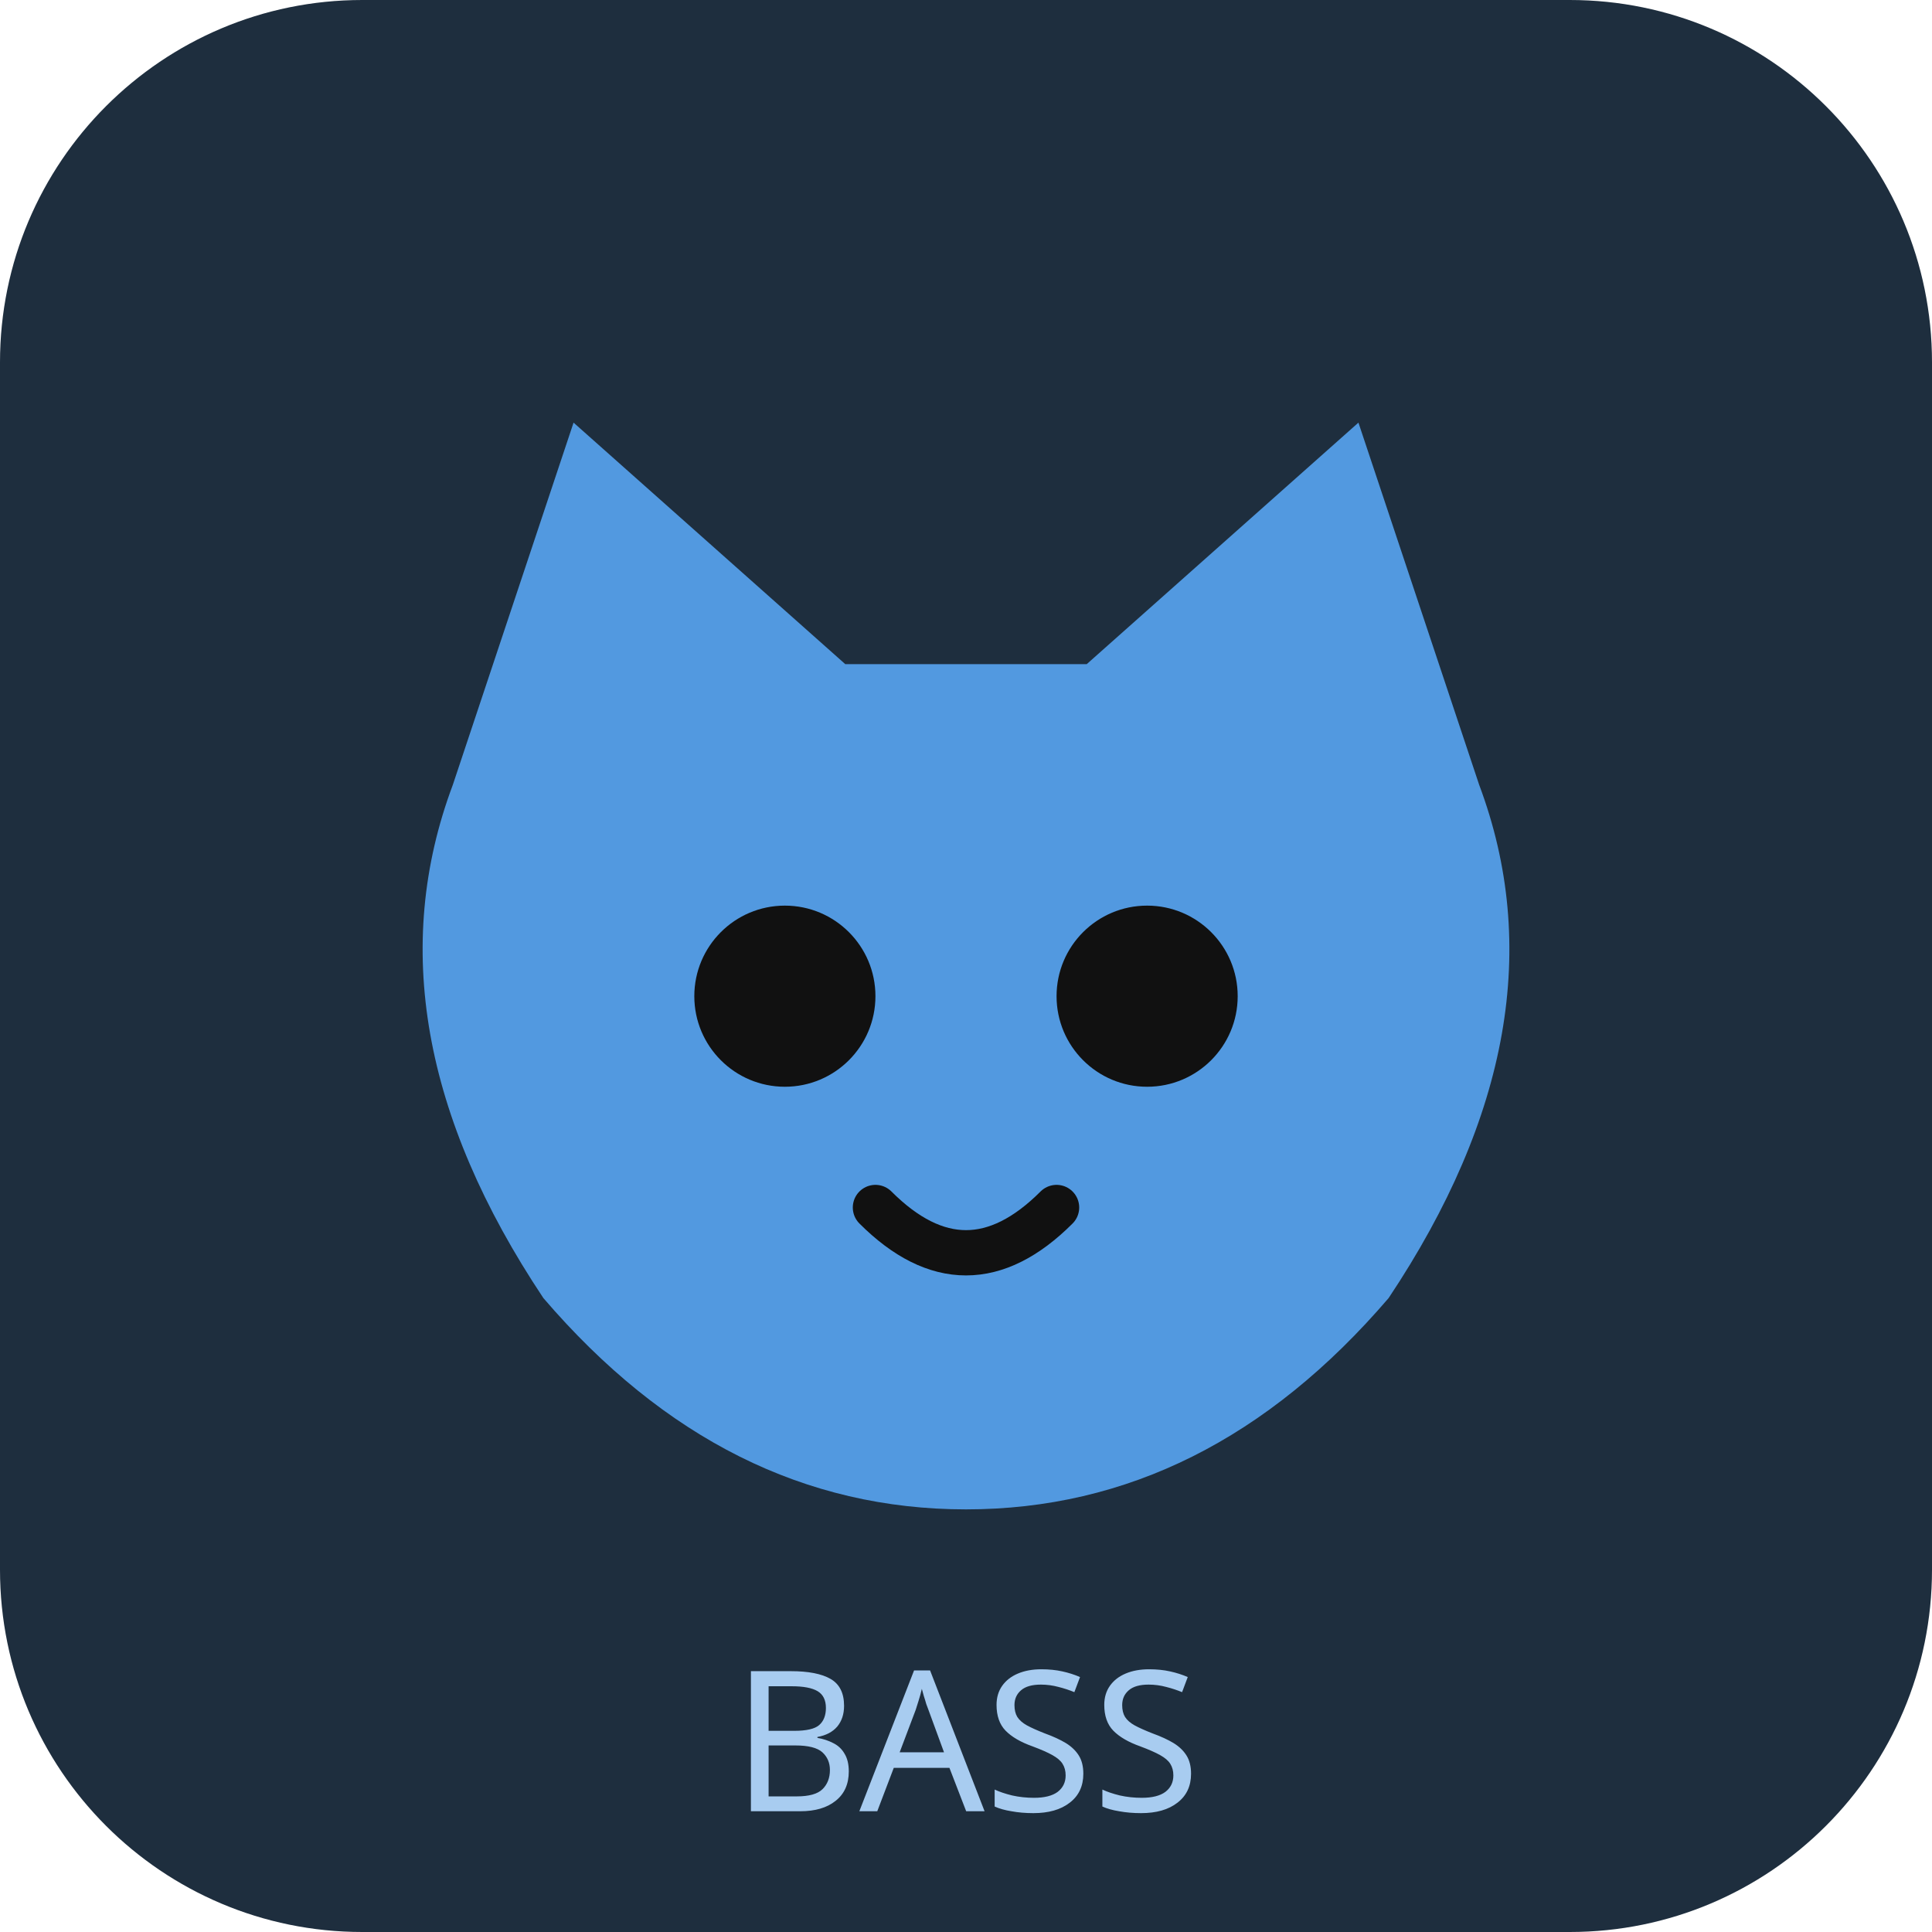
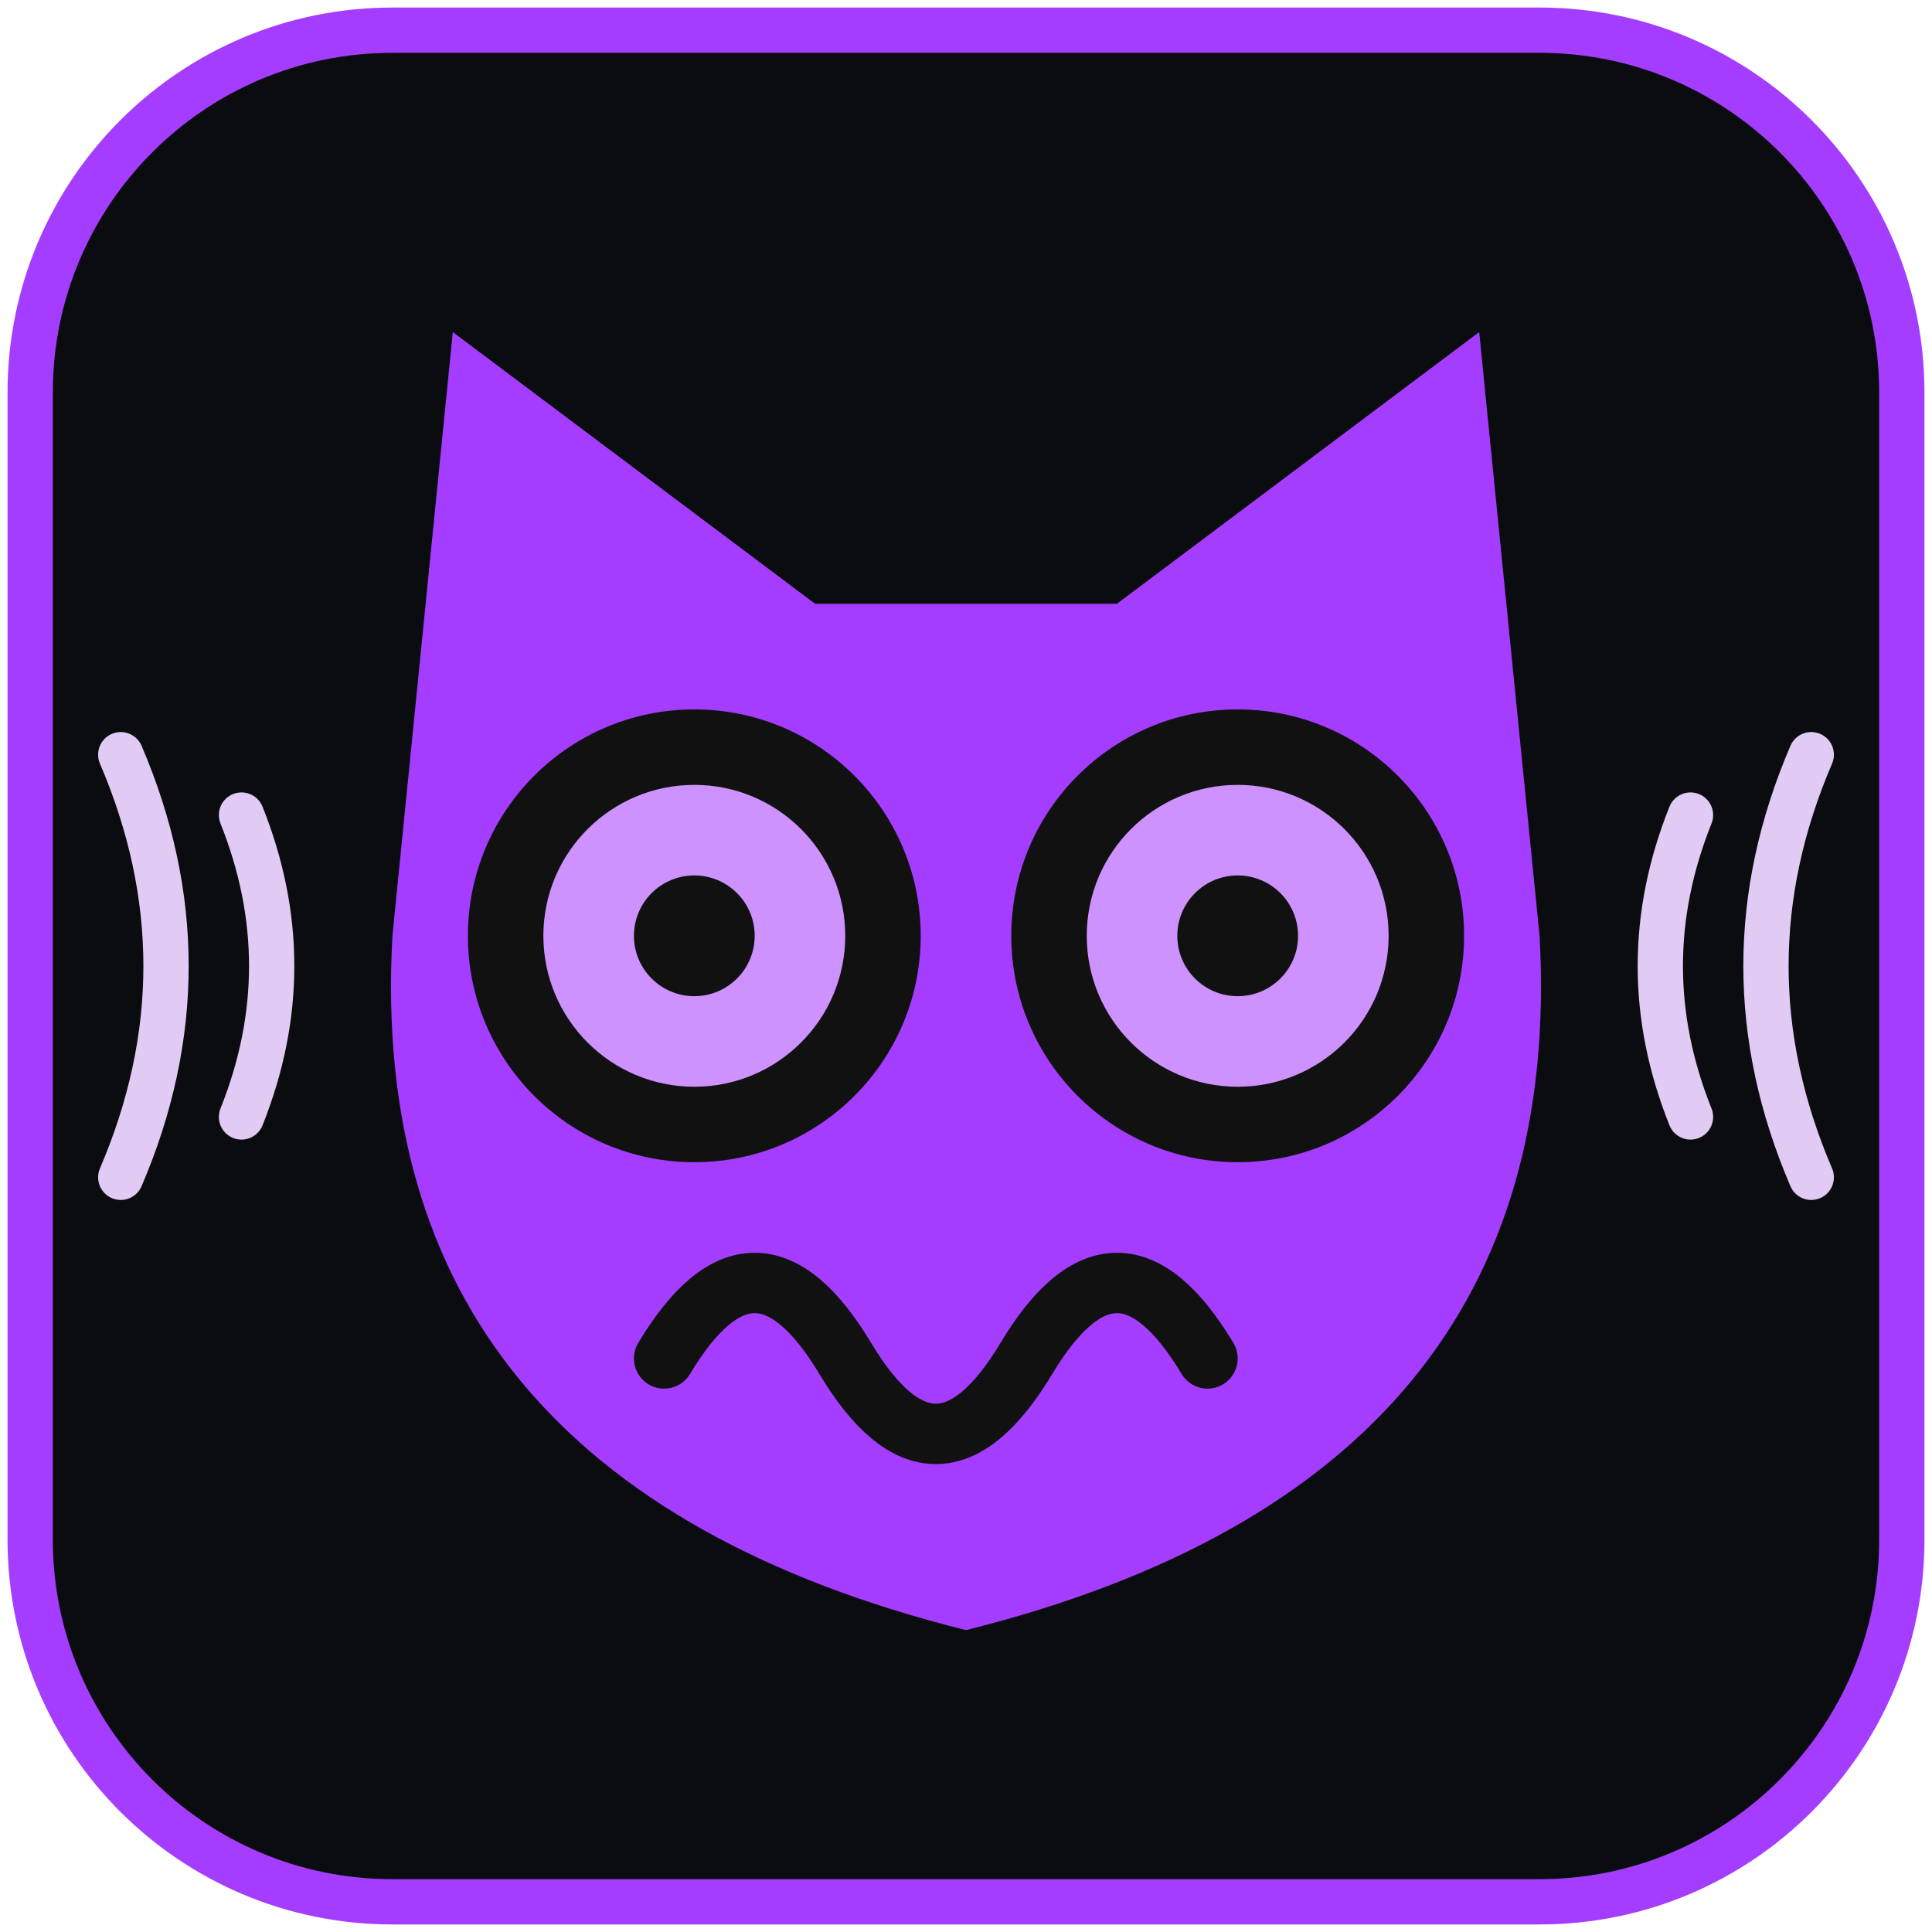
<svg xmlns="http://www.w3.org/2000/svg" viewBox="0 0 128 128">
-   <rect width="128" height="128" rx="24" fill="hsl(210,35%,18%)" />
-   <path d="M30 52 L38 28 L56 44 L72 44 L90 28 L98 52 Q104 68 92 86 Q80 100 64 100 Q48 100 36 86 Q24 68 30 52Z" fill="hsl(210,70%,60%)" />
-   <circle cx="52" cy="66" r="6" fill="#111" />
-   <circle cx="76" cy="66" r="6" fill="#111" />
-   <path d="M58 80 Q64 86 70 80" stroke="#111" stroke-width="3" fill="none" stroke-linecap="round" />
-   <text x="64" y="120" text-anchor="middle" font-family="sans-serif" font-size="13" fill="hsl(210,70%,80%)">BASS</text>
+   <rect x="2" y="2" width="124" height="124" rx="24" fill="#0b0c0f" stroke="#A43DFF" stroke-width="3" />
+   <path d="M26 62 L30 22 L54 40 L74 40 L98 22 L102 62 Q104 98 64 108 Q24 98 26 62Z" fill="#A43DFF" />
+   <circle cx="46" cy="62" r="15" fill="#111111" />
+   <circle cx="46" cy="62" r="10" fill="#CD92FE" />
+   <circle cx="46" cy="62" r="4" fill="#111111" />
+   <circle cx="82" cy="62" r="15" fill="#111111" />
+   <circle cx="82" cy="62" r="10" fill="#CD92FE" />
+   <circle cx="82" cy="62" r="4" fill="#111111" />
+   <path d="M44 90 Q50 80 56 90 T68 90 T80 90" stroke="#111111" stroke-width="4" fill="none" stroke-linecap="round" />
+   <path d="M8 50 Q14 64 8 78 M16 54 Q20 64 16 74 M120 50 Q114 64 120 78 M112 54 Q108 64 112 74" stroke="#E1CBF4" stroke-width="3" fill="none" stroke-linecap="round" />
</svg>
